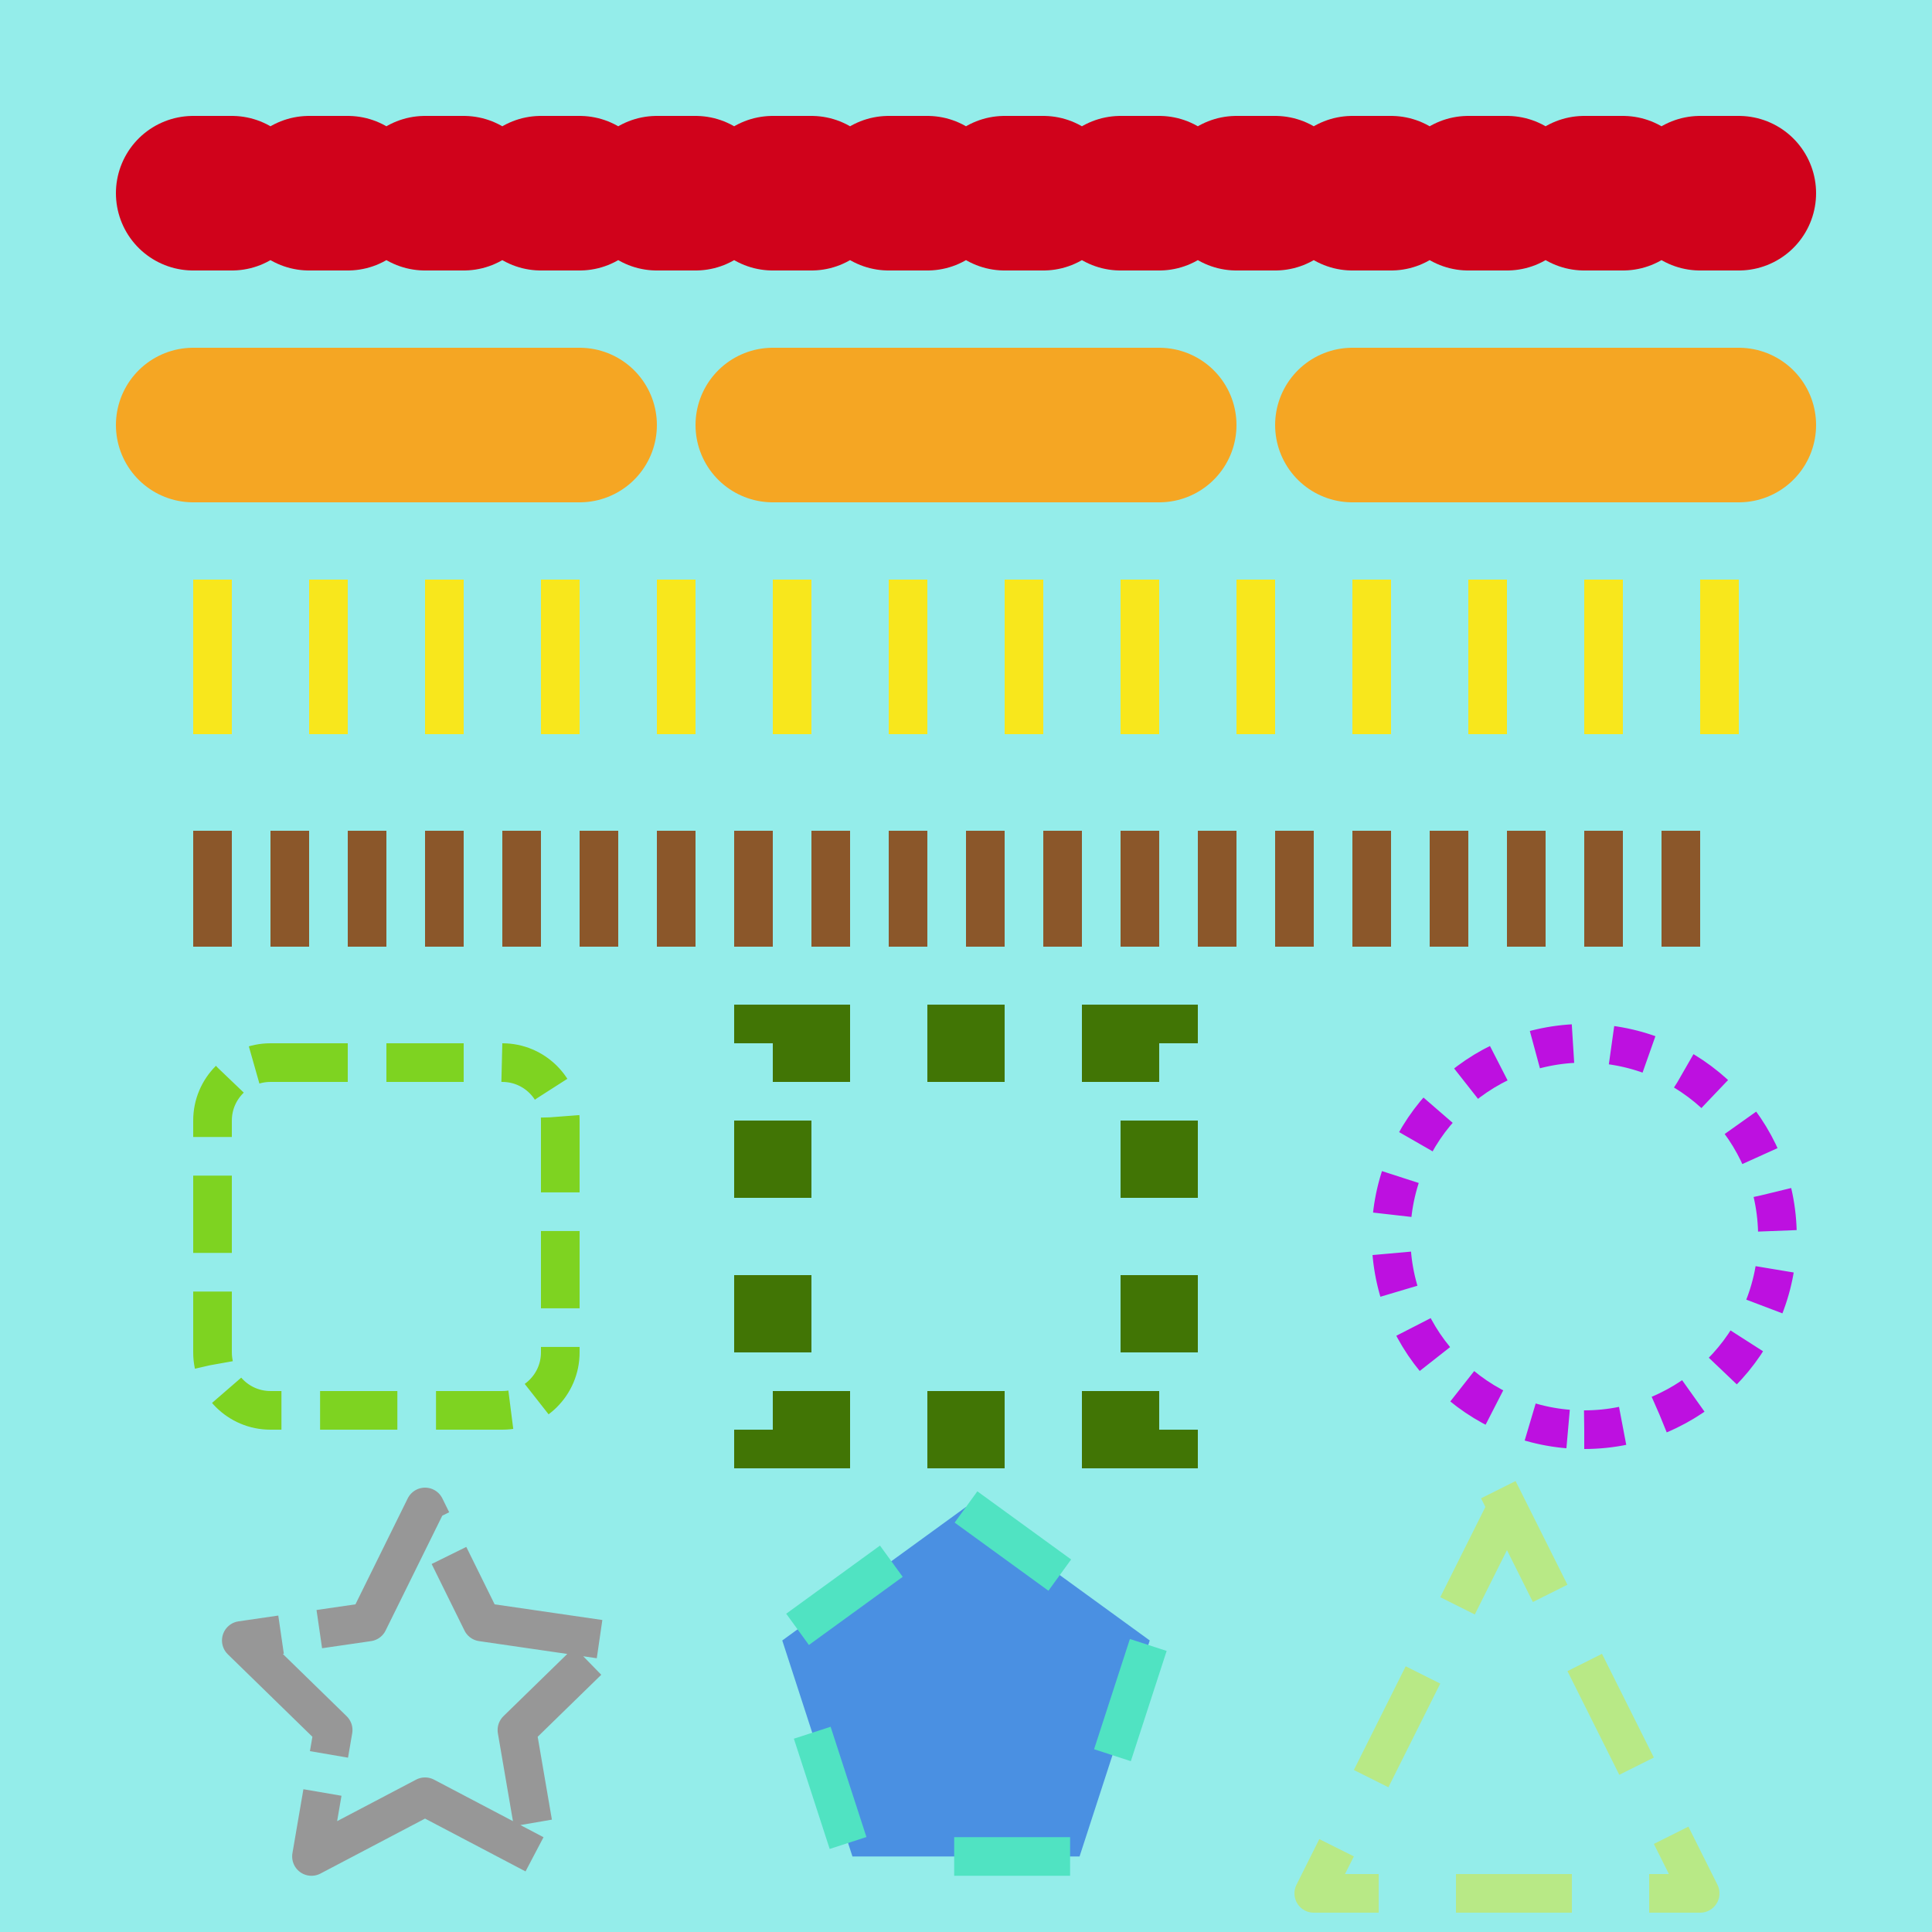
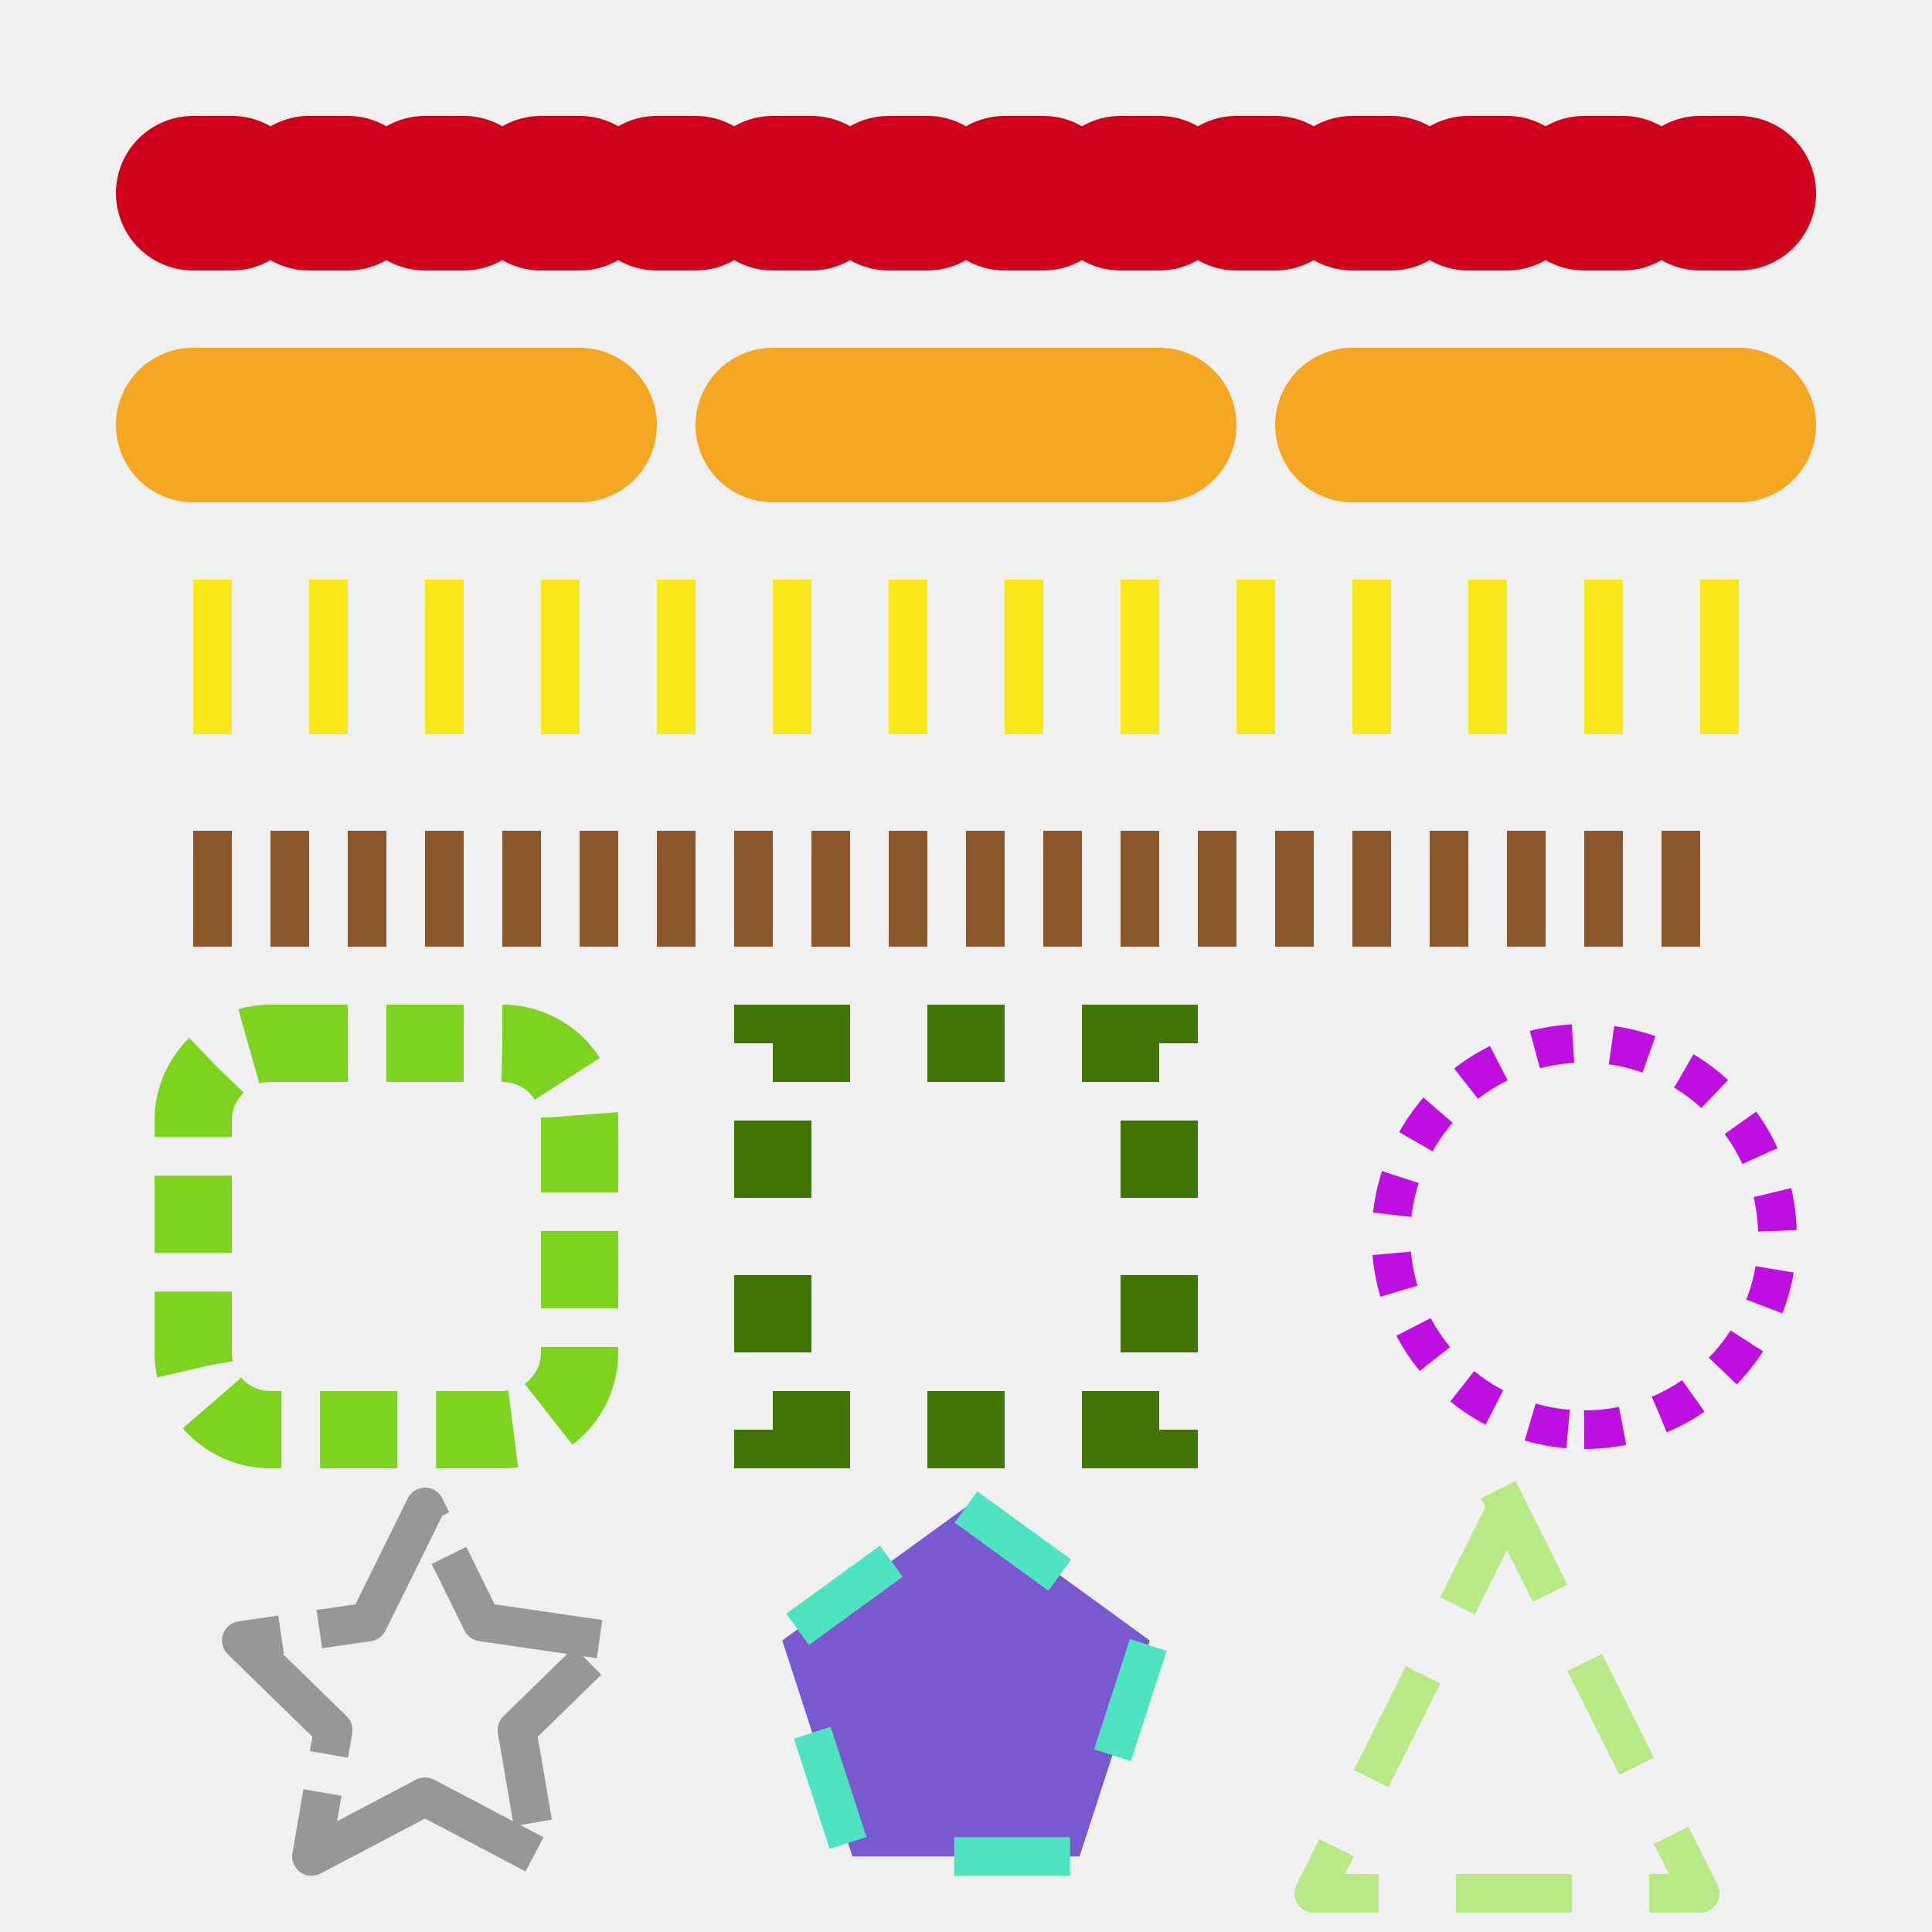
- <svg xmlns="http://www.w3.org/2000/svg" xmlns:xlink="http://www.w3.org/1999/xlink" width="50px" height="50px" viewBox="0 0 50 50" version="1.1">
-   <defs>
-     <path d="M2,0 L8,0 C9.105,0 10,0.895 10,2 L10,8 C10,9.105 9.105,10 8,10 L2,10 C0.895,10 0,9.105 0,8 L0,2 C0,0.895 0.895,0 2,0 Z" id="path-1" />
-     <polygon id="path-3" points="5 0 9.755 3.455 7.939 9.045 2.061 9.045 0.245 3.455" />
-   </defs>
+ <svg xmlns="http://www.w3.org/2000/svg" width="50px" height="50px" viewBox="0 0 50 50" version="1.1">
  <g id="dashes" stroke="none" stroke-width="1" fill="none" fill-rule="evenodd">
-     <g id="Group-3" fill="#94EDEA">
-       <polygon id="Fill-1" points="0 50 50 50 50 0 0 0" />
-       <polygon id="Fill-2" points="0 50 50 50 50 0 0 0" />
-     </g>
-     <g id="Group-10" transform="translate(5, 10)">
-       <path d="M0,1 L40,1" id="Stroke-4" stroke="#F5A623" stroke-width="4" stroke-linecap="round" stroke-dasharray="10,5" />
-       <path d="M0,7 L40,7" id="Stroke-6" stroke="#F8E71C" stroke-width="4" stroke-dasharray="1,2" />
-       <path d="M0,13 L40,13" id="Stroke-8" stroke="#8B572A" stroke-width="3" stroke-dasharray="1,1" />
-     </g>
-     <g id="Group-13" transform="translate(5, 27)">
-       <mask id="mask-2" fill="white">
-         <use xlink:href="#path-1" />
-       </mask>
-       <g id="Clip-12" />
-       <path d="M2,0 L8,0 C9.105,0 10,0.895 10,2 L10,8 C10,9.105 9.105,10 8,10 L2,10 C0.895,10 0,9.105 0,8 L0,2 C0,0.895 0.895,0 2,0 Z" id="Stroke-11" stroke="#7ED321" stroke-width="2" stroke-dasharray="2,1" mask="url(#mask-2)" />
-     </g>
+     <path d="M5,11 L45,11" id="Stroke-4" stroke="#F5A623" stroke-width="4" stroke-linecap="round" stroke-dasharray="10,5" />
+     <path d="M5,17 L45,17" id="Stroke-6" stroke="#F8E71C" stroke-width="4" stroke-dasharray="1,2" />
+     <path d="M5,23 L45,23" id="Stroke-8" stroke="#8B572A" stroke-width="3" stroke-dasharray="1,1" />
+     <path d="M7,27 L13,27 C14.105,27 15,27.895 15,29 L15,35 C15,36.105 14.105,37 13,37 L7,37 C5.895,37 5,36.105 5,35 L5,29 C5,27.895 5.895,27 7,27 Z" id="Stroke-11" stroke="#7ED321" stroke-width="2" stroke-dasharray="2,1" />
    <path d="M20,27 L30,27 L30,37 L20,37 L20,27 Z" id="Stroke-14" stroke="#417505" stroke-width="2" stroke-dasharray="2,2" />
-     <g id="Group-22" transform="translate(5, 4)">
-       <path d="M36,33 C38.761,33 41,30.761 41,28 C41,25.239 38.761,23 36,23 C33.239,23 31,25.239 31,28 C31,30.761 33.239,33 36,33 Z" id="Stroke-16" stroke="#BD10E0" stroke-dasharray="1,1" />
-       <path d="M0,1 L40,1" id="Stroke-18" stroke="#D0021B" stroke-width="4" stroke-linecap="round" stroke-dasharray="1,2" />
-       <path d="M6,42.5 L3.061,44.045 L3.622,40.773 L1.245,38.455 L4.531,37.977 L6,35 L7.469,37.977 L10.755,38.455 L8.378,40.773 L8.939,44.045 L6,42.5 Z" id="Stroke-20" stroke="#979797" stroke-linejoin="round" stroke-dasharray="5,1" />
-     </g>
-     <g id="Group-25" transform="translate(20, 39)">
-       <mask id="mask-4" fill="white">
-         <use xlink:href="#path-3" />
-       </mask>
-       <g id="Clip-24" />
-       <polygon id="Fill-23" fill="#4A90E2" mask="url(#mask-4)" points="-4.755 14.045 14.755 14.045 14.755 -5 -4.755 -5" />
-     </g>
-     <g id="Group-30" transform="translate(20, 39)">
-       <path d="M5,0 L9.755,3.455 L7.939,9.045 L2.061,9.045 L0.245,3.455 L5,0 Z" id="Stroke-26" stroke="#50E3C2" stroke-dasharray="3,3" />
-       <path d="M19,0 L24,10 L14,10 L19,0 Z" id="Stroke-28" stroke="#B8E986" stroke-linecap="square" stroke-linejoin="round" stroke-dasharray="2,3" />
-     </g>
+     <path d="M41,37 C43.761,37 46,34.761 46,32 C46,29.239 43.761,27 41,27 C38.239,27 36,29.239 36,32 C36,34.761 38.239,37 41,37 Z" id="Stroke-16" stroke="#BD10E0" stroke-dasharray="1,1" />
+     <path d="M5,5 L45,5" id="Stroke-18" stroke="#D0021B" stroke-width="4" stroke-linecap="round" stroke-dasharray="1,2" />
+     <path d="M11,46.5 L8.061,48.045 L8.622,44.773 L6.245,42.455 L9.531,41.977 L11,39 L12.469,41.977 L15.755,42.455 L13.378,44.773 L13.939,48.045 L11,46.5 Z" id="Stroke-20" stroke="#979797" stroke-linejoin="round" stroke-dasharray="5,1" />
+     <path d="M25,39 L29.755,42.455 L27.939,48.045 L22.061,48.045 L20.245,42.455 L25,39 Z" id="Stroke-26" stroke="#50E3C2" fill="#7A59CE" stroke-dasharray="3,3" />
+     <path d="M39,39 L44,49 L34,49 L39,39 Z" id="Stroke-28" stroke="#B8E986" stroke-linecap="square" stroke-linejoin="round" stroke-dasharray="2,3" />
  </g>
</svg>
